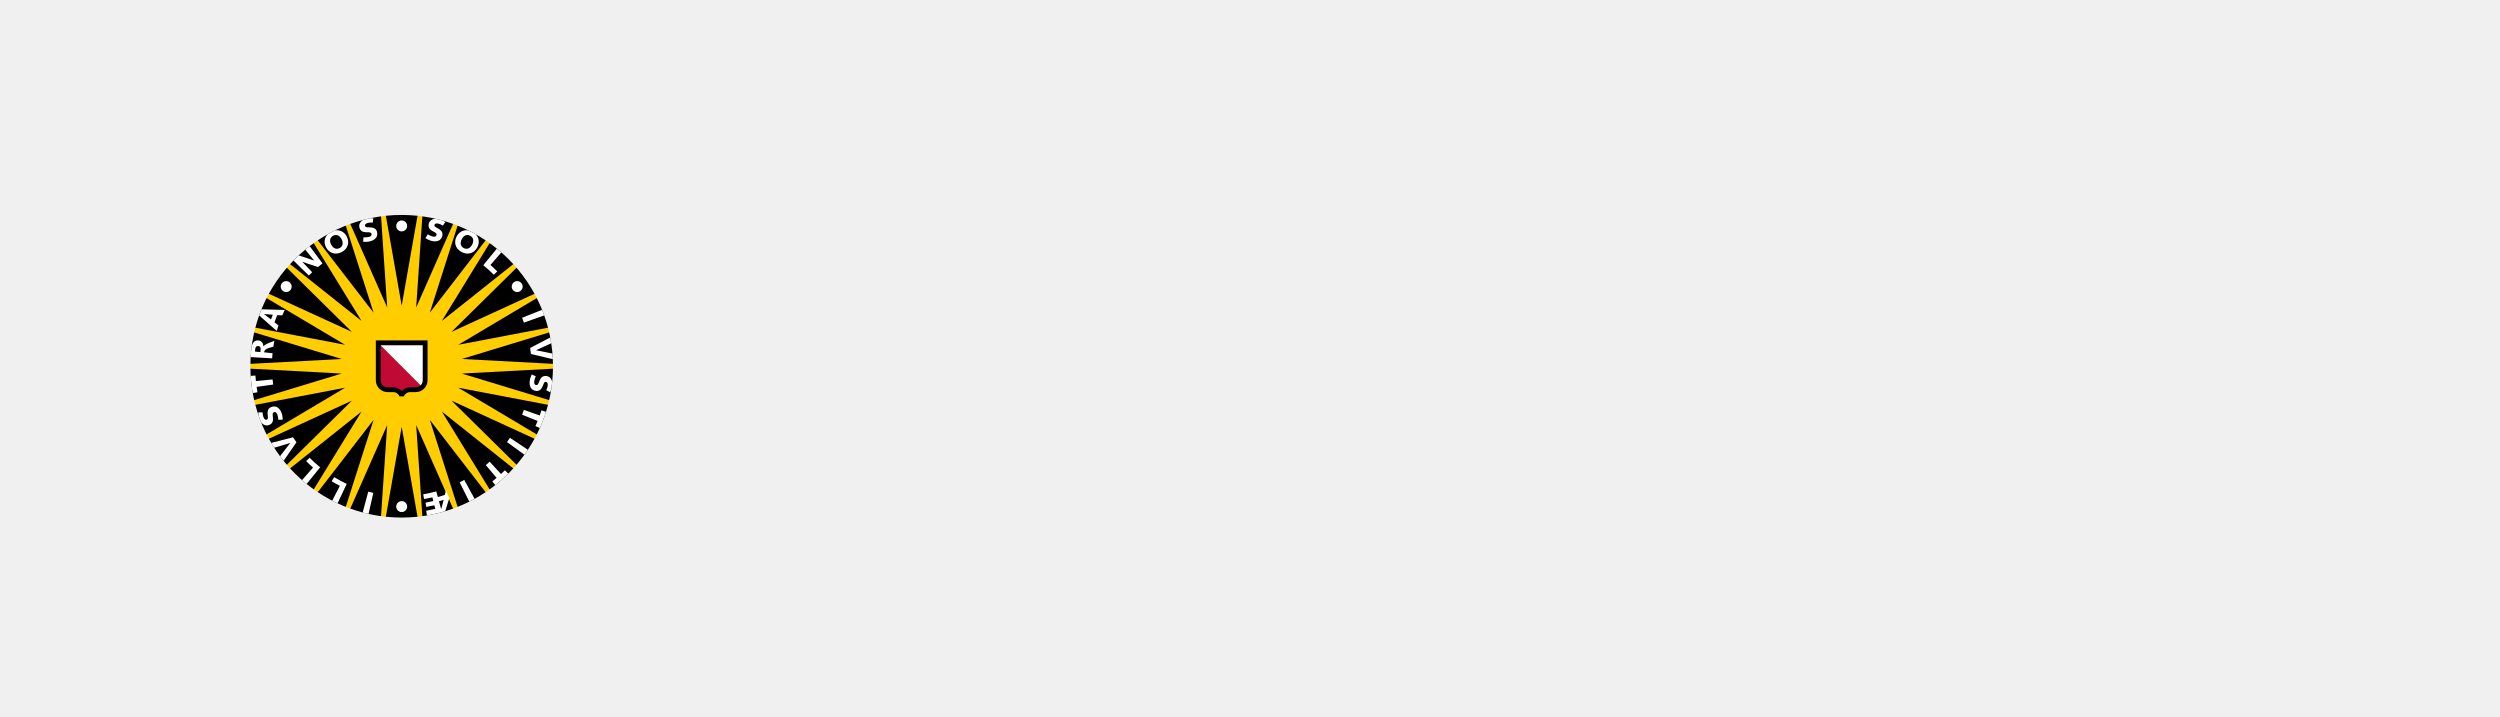
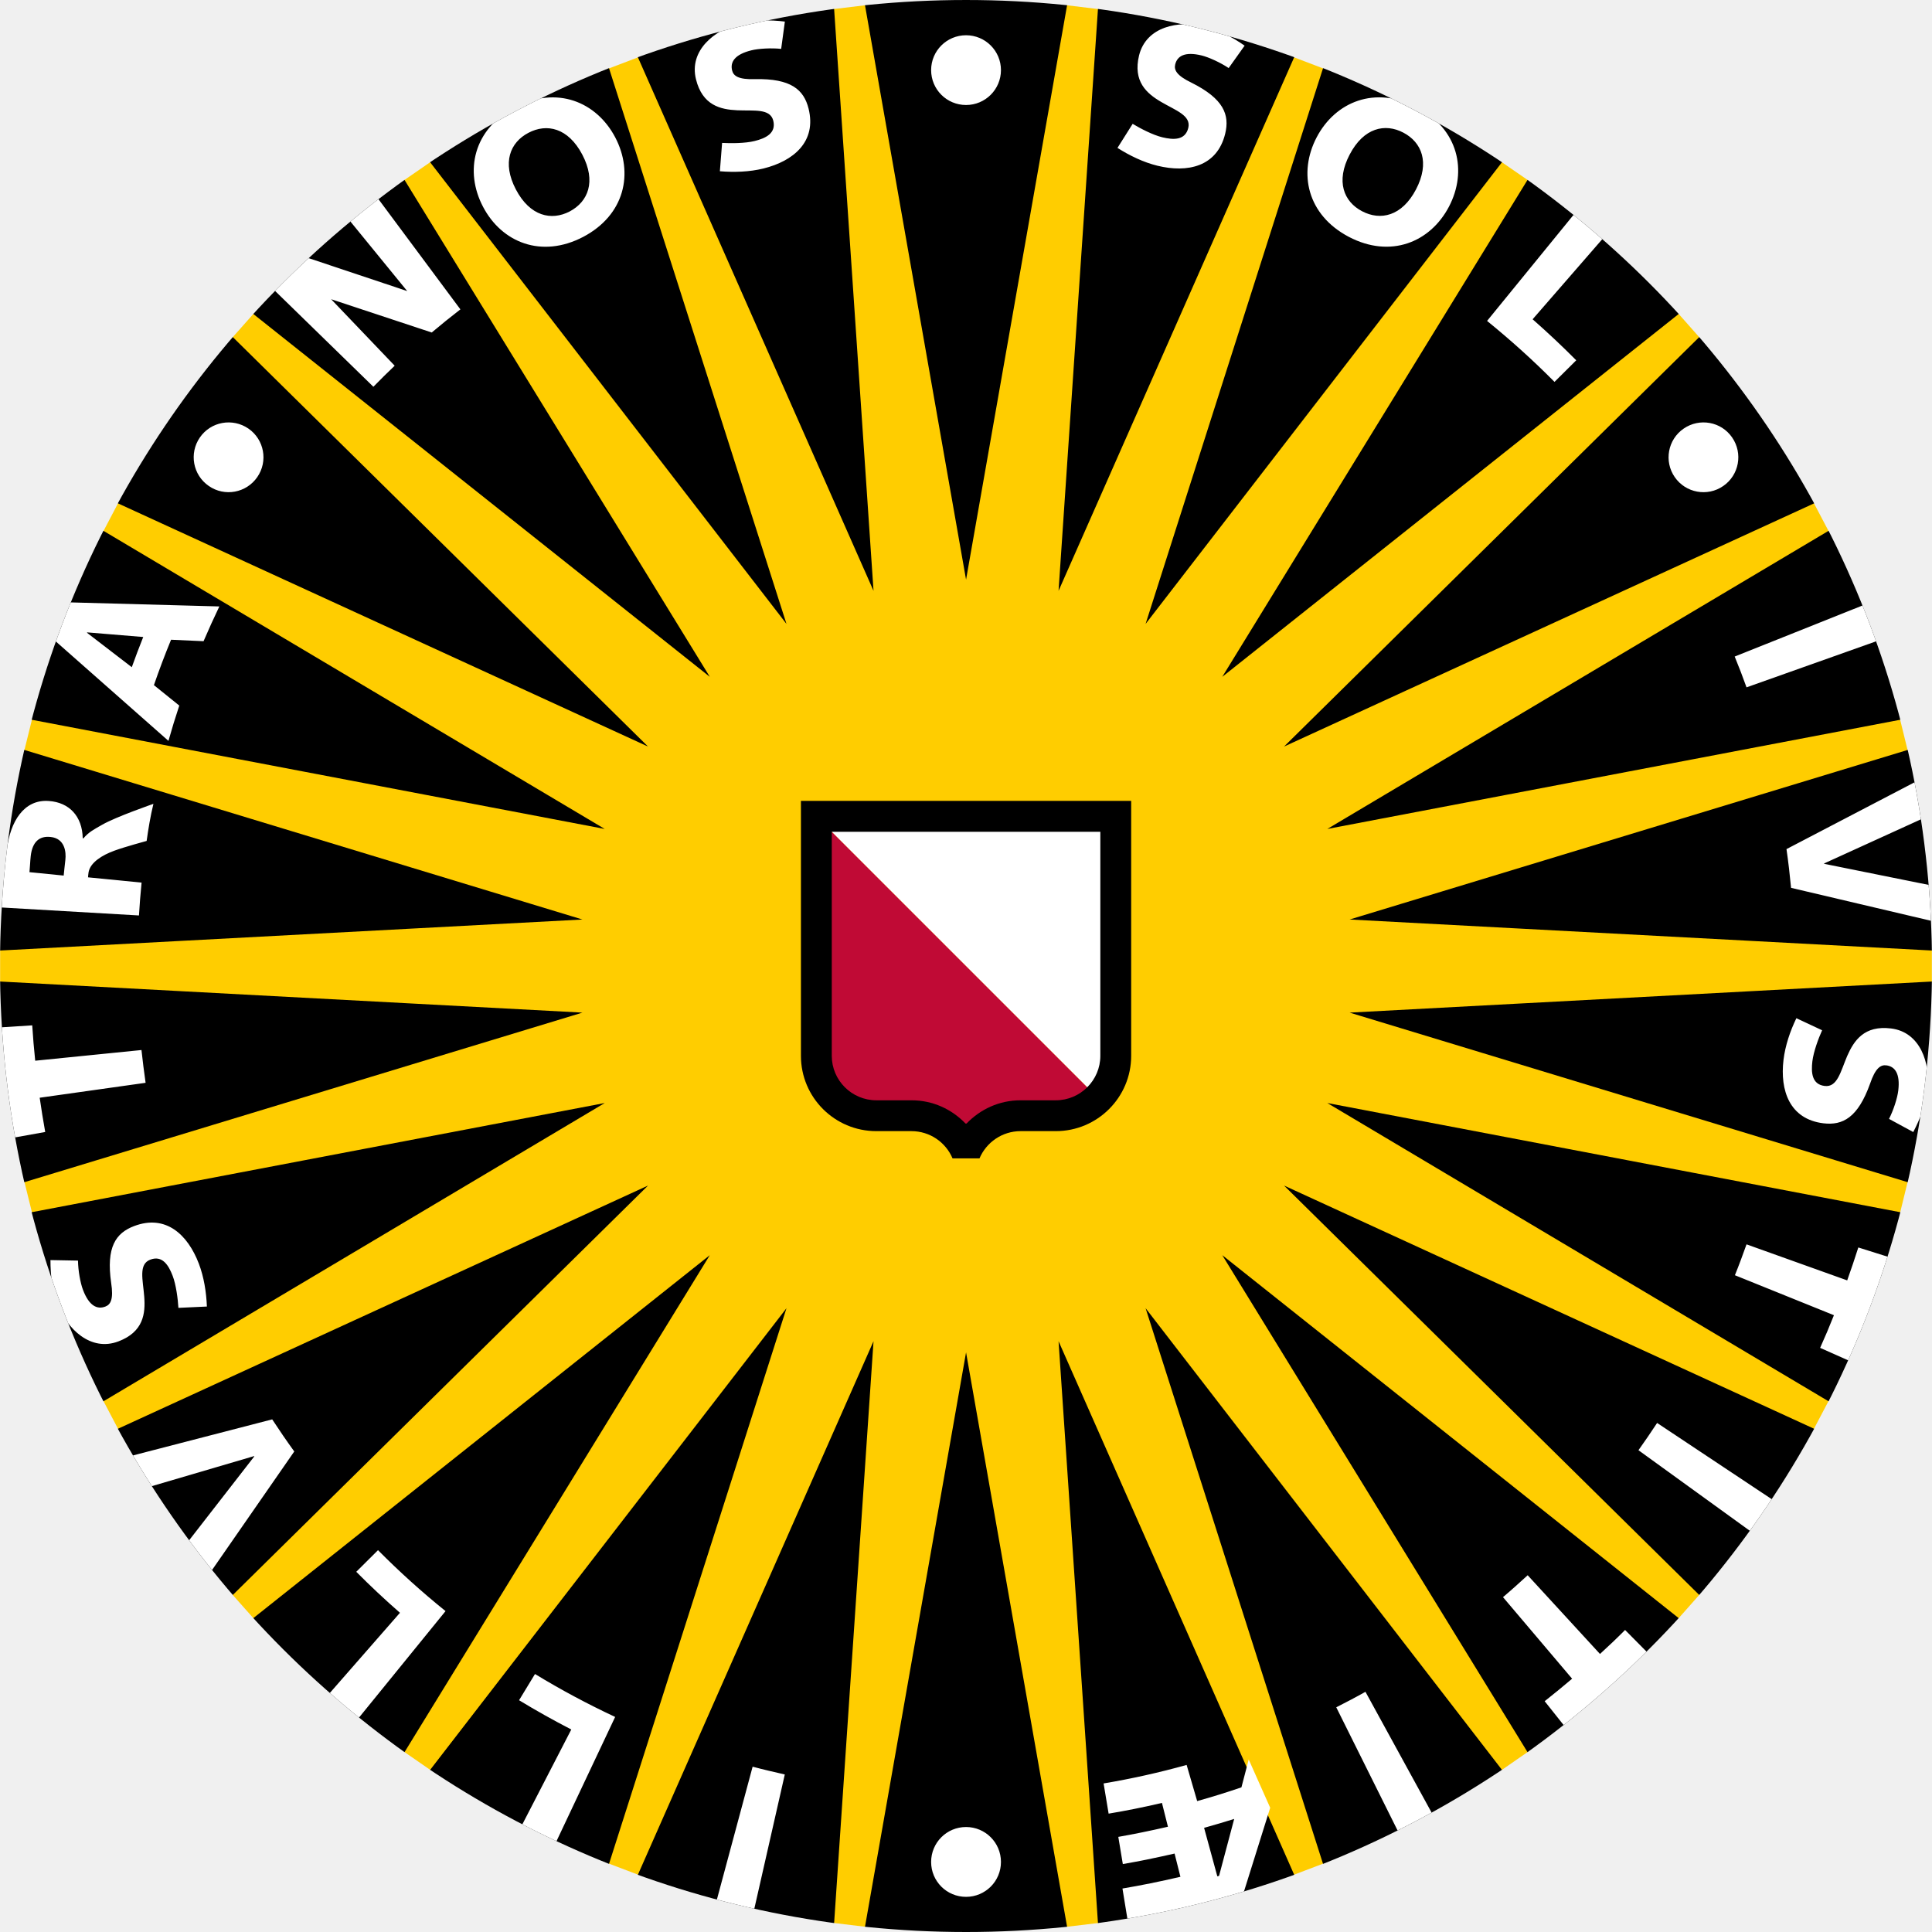
- <svg xmlns="http://www.w3.org/2000/svg" version="1.1" id="svg2" xml:space="preserve" width="593.385" height="170.079" viewBox="0 0 593.385 170.079">
+ <svg xmlns="http://www.w3.org/2000/svg" version="1.1" id="svg2" xml:space="preserve" width="71.824" height="71.824" viewBox="0 0 71.824 71.824">
  <defs id="defs6">
    <clipPath clipPathUnits="userSpaceOnUse" id="clipPath20">
      <path d="m 44.572,62.359 c 0,-14.875 12.06,-26.933 26.936,-26.933 v 0 c 14.874,0 26.932,12.058 26.932,26.933 v 0 c 0,14.874 -12.058,26.935 -26.932,26.935 v 0 c -14.876,0 -26.936,-12.061 -26.936,-26.935" id="path18" />
    </clipPath>
    <clipPath clipPathUnits="userSpaceOnUse" id="clipPath36">
      <path d="M 0,127.559 H 445.039 V 0 H 0 Z" id="path34" />
    </clipPath>
    <clipPath clipPathUnits="userSpaceOnUse" id="clipPath64">
      <path d="M 0,127.559 H 445.039 V 0 H 0 Z" id="path62" />
    </clipPath>
  </defs>
-   <g id="g8" transform="matrix(1.333333,0,0,-1.333333,0,170.0787)">
+   <g id="g8" transform="matrix(1.333333,0,0,-1.333333,-59.42933,119.0587)">
    <g id="g10" transform="translate(67.3135,88.3872)">
      <path d="M 0,0 0.511,0.655 1.377,0.76 2.031,0.247 H 6.352 L 7.006,0.76 7.87,0.655 8.383,0.001 l 4.197,-1.035 0.757,0.343 0.814,-0.31 0.341,-0.759 3.822,-2.004 0.817,0.149 0.716,-0.493 0.15,-0.82 3.236,-2.864 0.828,-0.052 0.576,-0.651 -0.049,-0.83 2.452,-3.551 0.794,-0.248 0.406,-0.771 -0.247,-0.793 1.532,-4.041 0.713,-0.43 0.207,-0.845 -0.429,-0.711 0.519,-4.289 0.588,-0.588 v -0.873 l -0.588,-0.586 -0.519,-4.285 0.431,-0.711 -0.207,-0.848 -0.713,-0.428 -1.532,-4.041 0.247,-0.793 -0.407,-0.773 -0.792,-0.246 -2.455,-3.555 0.049,-0.832 -0.576,-0.65 -0.828,-0.049 -3.231,-2.864 -0.151,-0.818 -0.715,-0.496 -0.818,0.152 -3.827,-2.007 -0.34,-0.76 -0.814,-0.309 -0.758,0.342 -4.191,-1.035 -0.513,-0.654 -0.865,-0.104 -0.653,0.514 H 2.035 l -0.654,-0.514 -0.864,0.104 -0.513,0.654 -4.196,1.035 -0.757,-0.342 -0.814,0.309 -0.342,0.76 -3.822,2.003 -0.817,-0.15 -0.717,0.496 -0.149,0.819 -3.236,2.865 -0.829,0.049 -0.578,0.65 0.049,0.832 -2.451,3.549 -0.794,0.248 -0.405,0.771 0.248,0.795 -1.533,4.041 -0.711,0.428 -0.209,0.848 0.43,0.709 -0.521,4.291 -0.588,0.586 v 0.873 l 0.588,0.588 0.52,4.283 -0.431,0.713 0.209,0.845 0.711,0.43 1.533,4.041 -0.248,0.793 0.405,0.772 0.793,0.248 2.455,3.554 -0.05,0.83 0.578,0.651 0.829,0.052 3.231,2.862 0.149,0.818 0.718,0.495 0.817,-0.151 3.827,2.008 0.341,0.759 0.814,0.31 0.757,-0.343 z" style="fill:#ffcd00;fill-opacity:1;fill-rule:nonzero;stroke:none" id="path12" />
    </g>
    <g id="g14">
      <g id="g16" clip-path="url(#clipPath20)">
        <g id="g22" transform="translate(80.7466,36.8184)">
          <path d="m 0,0 -6.66,15.08 1.114,-16.449 m -12.933,52.452 6.66,-15.081 -1.114,16.449 m -11.387,-4.32 10.074,-13.051 -5.016,15.707 m -10.028,-6.924 12.906,-10.258 -8.63,14.047 m -8.077,-9.117 14.985,-6.875 -11.739,11.576 m -5.664,-10.787 16.195,-3.086 -14.168,8.426 m -2.916,-11.828 16.463,0.877 -15.775,4.793 m 0,-12.182 15.775,4.793 -16.463,0.879 m 2.916,-11.83 14.168,8.43 -16.195,-3.086 m 5.664,-10.789 11.739,11.574 -14.985,-6.875 m 8.077,-9.115 8.63,14.049 L -29.29,7.217 M -19.262,0.295 -14.246,16 -24.32,2.949 M -12.933,-1.369 -11.819,15.08 -18.479,0 M -6.383,-1.469 -9.239,14.768 -12.096,-1.469 M 5.842,2.949 -4.233,16 0.782,0.295 M 10.809,7.217 -2.095,17.479 6.534,3.43 M 14.611,12.545 -0.373,19.42 11.365,7.846 m 5.662,10.789 -16.193,3.086 14.167,-8.43 M 17.918,25.121 1.456,24.242 17.23,19.449 m 0,12.182 L 1.456,26.838 17.918,25.961 M 15.001,37.789 0.834,29.363 17.027,32.449 M 11.365,43.236 -0.373,31.66 14.611,38.535 M 6.534,47.652 -2.095,33.605 10.809,43.863 M 0.782,50.787 -4.233,35.08 5.842,48.131 M -5.546,52.451 -6.66,36.002 0,51.083 m -6.383,1.469 -2.856,-16.238 -2.857,16.238" style="fill:#000000;fill-opacity:1;fill-rule:nonzero;stroke:none" id="path24" />
        </g>
        <g id="g26" transform="translate(51.7456,75.9922)">
          <path d="M 0,0 C 0.305,0.441 0.195,1.047 -0.247,1.352 -0.69,1.656 -1.296,1.547 -1.601,1.104 -1.906,0.662 -1.795,0.057 -1.352,-0.248 -0.911,-0.555 -0.305,-0.443 0,0 m 18.788,-38.613 c 0,-0.539 0.435,-0.973 0.974,-0.973 0.537,0 0.973,0.434 0.973,0.973 0,0.539 -0.436,0.974 -0.973,0.974 -0.539,0 -0.974,-0.435 -0.974,-0.974 M 39.521,0 c 0.304,-0.443 0.913,-0.555 1.354,-0.248 0.442,0.305 0.552,0.91 0.247,1.352 C 40.818,1.547 40.213,1.656 39.771,1.352 39.327,1.047 39.217,0.441 39.521,0 M 19.762,10.374 c 0.537,0 0.973,0.435 0.973,0.973 0,0.537 -0.436,0.972 -0.973,0.972 -0.539,0 -0.974,-0.435 -0.974,-0.972 0,-0.538 0.435,-0.973 0.974,-0.973 M 12.898,8.527 c 0.398,-0.033 0.826,-0.019 1.216,0.077 0.833,0.207 1.487,0.744 1.257,1.669 -0.131,0.525 -0.486,0.845 -1.497,0.822 -0.455,-0.014 -0.597,0.089 -0.634,0.24 -0.06,0.238 0.072,0.449 0.538,0.564 0.2,0.05 0.557,0.069 0.829,0.04 L 14.71,12.7 c -0.42,0.051 -0.834,0.051 -1.251,-0.052 -0.708,-0.178 -1.428,-0.752 -1.227,-1.558 0.18,-0.725 0.68,-0.842 1.151,-0.863 0.471,-0.02 0.917,0.056 1.004,-0.29 C 14.473,9.583 14.169,9.445 13.866,9.37 13.601,9.304 13.205,9.304 12.96,9.317 Z M 7.211,8.018 C 6.817,8.768 7.051,9.332 7.559,9.598 8.072,9.869 8.667,9.74 9.062,8.991 9.456,8.24 9.224,7.678 8.71,7.406 8.201,7.141 7.604,7.27 7.211,8.018 M 6.294,7.537 C 6.814,6.543 7.922,6.088 9.087,6.697 10.249,7.309 10.501,8.479 9.98,9.472 9.458,10.464 8.35,10.921 7.19,10.312 6.026,9.701 5.772,8.529 6.294,7.537 m -7.699,-30.664 c -0.016,0.4 -0.082,0.822 -0.225,1.197 -0.307,0.803 -0.917,1.385 -1.808,1.045 -0.506,-0.193 -0.78,-0.582 -0.636,-1.584 0.07,-0.453 -0.015,-0.603 -0.16,-0.658 -0.229,-0.09 -0.455,0.016 -0.625,0.463 -0.075,0.195 -0.137,0.547 -0.14,0.818 l -0.768,0.014 c 0,-0.426 0.049,-0.836 0.203,-1.238 0.261,-0.68 0.918,-1.325 1.694,-1.028 0.698,0.266 0.754,0.776 0.718,1.246 -0.036,0.469 -0.166,0.905 0.168,1.032 0.338,0.129 0.512,-0.157 0.624,-0.45 0.097,-0.253 0.146,-0.648 0.161,-0.894 z m 44.318,8.039 c -0.174,-0.359 -0.311,-0.764 -0.359,-1.162 -0.102,-0.852 0.169,-1.654 1.114,-1.768 0.536,-0.064 0.96,0.155 1.3,1.106 0.148,0.435 0.295,0.529 0.45,0.51 0.241,-0.028 0.393,-0.227 0.336,-0.702 -0.024,-0.207 -0.133,-0.548 -0.258,-0.791 l 0.676,-0.367 c 0.195,0.377 0.344,0.76 0.394,1.19 0.088,0.724 -0.195,1.601 -1.018,1.699 -0.744,0.09 -1.029,-0.338 -1.218,-0.768 -0.185,-0.433 -0.272,-0.879 -0.627,-0.836 -0.361,0.043 -0.381,0.377 -0.344,0.688 0.033,0.271 0.17,0.641 0.272,0.865 z M 30.458,8.993 c 0.393,0.751 0.988,0.878 1.496,0.611 C 32.467,9.335 32.7,8.772 32.307,8.02 31.914,7.271 31.316,7.143 30.804,7.412 c -0.509,0.266 -0.74,0.83 -0.346,1.581 m -0.92,0.481 C 29.017,8.48 29.271,7.309 30.436,6.697 c 1.16,-0.607 2.268,-0.152 2.79,0.842 0.52,0.992 0.266,2.164 -0.893,2.773 -1.165,0.61 -2.274,0.154 -2.795,-0.838 M 23.984,9.178 c 0.339,-0.215 0.724,-0.402 1.114,-0.497 0.833,-0.204 1.662,-0.033 1.889,0.892 0.128,0.526 -0.038,0.974 -0.943,1.425 -0.412,0.198 -0.488,0.355 -0.451,0.506 0.057,0.239 0.272,0.365 0.739,0.251 0.199,-0.049 0.525,-0.198 0.752,-0.351 l 0.445,0.625 c -0.348,0.242 -0.715,0.432 -1.132,0.536 -0.709,0.174 -1.612,-0.002 -1.811,-0.808 -0.176,-0.726 0.212,-1.062 0.619,-1.299 0.406,-0.238 0.837,-0.377 0.753,-0.724 C 25.871,9.381 25.537,9.401 25.234,9.474 24.968,9.538 24.618,9.722 24.407,9.849 Z M 0.39,5.293 3.237,2.518 C 3.432,2.719 3.629,2.912 3.831,3.105 L 2.059,4.959 4.864,4.031 C 5.126,4.252 5.392,4.467 5.663,4.676 L 3.291,7.867 2.5,7.244 4.18,5.186 1.271,6.158 M -4.743,-4.33 -3.18,-4.459 C -3.292,-4.74 -3.398,-5.018 -3.499,-5.301 l -1.248,0.959 z m -0.992,-0.149 3.258,-2.876 c 0.094,0.332 0.194,0.66 0.302,0.984 l -0.707,0.57 c 0.147,0.428 0.307,0.85 0.478,1.266 l 0.906,-0.041 c 0.14,0.324 0.287,0.65 0.44,0.969 L -5.36,-3.49 m -0.398,-6.545 c 0.387,-0.043 0.435,-0.408 0.406,-0.647 -0.015,-0.138 -0.034,-0.297 -0.046,-0.429 l -0.954,0.095 c 0.016,0.159 0.019,0.303 0.035,0.448 0.045,0.4 0.243,0.57 0.559,0.533 m -1.556,-1.955 4.015,-0.233 c 0.018,0.307 0.043,0.612 0.073,0.916 l -1.493,0.147 c 0.003,0.033 0.006,0.096 0.016,0.148 0.05,0.266 0.374,0.471 0.721,0.596 0.284,0.105 0.897,0.271 0.897,0.271 0.049,0.346 0.103,0.68 0.189,1.034 0,0 -1.05,-0.364 -1.428,-0.582 -0.241,-0.137 -0.375,-0.205 -0.525,-0.381 l -0.018,0.004 c -0.012,0.613 -0.375,1 -0.947,1.039 -0.697,0.051 -1.074,-0.58 -1.167,-1.348 l -0.173,0.014 m 0.256,-8.072 0.985,0.177 c -0.057,0.317 -0.108,0.637 -0.154,0.955 l 2.953,0.416 c -0.042,0.297 -0.083,0.616 -0.115,0.914 l -2.963,-0.298 c -0.035,0.33 -0.062,0.66 -0.083,0.986 l -0.991,-0.063 m 4.178,-12.828 2.999,0.881 0.006,-0.008 -1.912,-2.461 0.647,-0.832 2.379,3.43 c -0.212,0.293 -0.417,0.592 -0.615,0.895 l -4.028,-1.043 m 6.356,-7.385 2.505,3.082 c -0.658,0.531 -1.287,1.098 -1.883,1.699 L 2.76,-30.523 c 0.393,-0.397 0.799,-0.776 1.218,-1.143 l -2.045,-2.338 m 6.346,-4.164 1.699,3.598 c -0.767,0.359 -1.512,0.757 -2.235,1.197 l -0.444,-0.731 c 0.475,-0.289 0.961,-0.56 1.456,-0.816 l -1.434,-2.779 m 6.504,-2.365 0.883,3.89 c -0.295,0.067 -0.605,0.139 -0.897,0.217 l -1.035,-3.848 m 14.04,0.803 0.422,1.588 c -0.276,-0.086 -0.573,-0.174 -0.839,-0.248 l 0.369,-1.352 z m -2.532,-1.34 -0.161,0.988 c 0.519,0.088 1.037,0.192 1.616,0.327 l -0.163,0.648 c -0.524,-0.119 -0.976,-0.213 -1.443,-0.293 l -0.126,0.758 c 0.443,0.078 0.885,0.168 1.384,0.283 l -0.167,0.664 c -0.532,-0.125 -1.009,-0.219 -1.487,-0.299 l -0.14,0.842 c 0.779,0.131 1.552,0.303 2.315,0.516 l 0.294,-1.008 c 0.415,0.115 0.826,0.244 1.234,0.383 l 0.203,0.777 0.599,-1.346 -0.784,-2.503 m 5.356,2.238 -1.916,3.498 c -0.264,-0.149 -0.544,-0.295 -0.814,-0.432 l 1.777,-3.57 m 6.979,5.016 -0.703,0.71 c -0.226,-0.228 -0.46,-0.451 -0.7,-0.669 l -2.016,2.195 c -0.221,-0.203 -0.457,-0.416 -0.688,-0.611 l 1.927,-2.274 c -0.251,-0.215 -0.507,-0.422 -0.765,-0.627 l 0.621,-0.781 m 5.833,6.332 -3.319,2.207 c -0.165,-0.25 -0.345,-0.516 -0.52,-0.76 l 3.223,-2.332 m 3.857,7.686 -0.95,0.299 c -0.097,-0.307 -0.202,-0.614 -0.31,-0.918 l -2.807,1.005 c -0.1,-0.281 -0.21,-0.58 -0.324,-0.861 l 2.761,-1.115 c -0.121,-0.307 -0.251,-0.613 -0.385,-0.91 l 0.917,-0.408 m 2.262,13.285 -3.066,0.619 -0.002,0.01 2.837,1.293 -0.179,1.041 -3.707,-1.934 c 0.053,-0.361 0.093,-0.719 0.128,-1.08 l 4.049,-0.953 m -1.918,8.881 -3.703,-1.479 c 0.116,-0.281 0.23,-0.578 0.33,-0.859 l 3.75,1.332 M 37.599,6.746 35.559,4.4 C 35.978,4.031 36.384,3.65 36.775,3.256 L 36.169,2.654 c -0.596,0.602 -1.223,1.166 -1.88,1.7 l 2.505,3.072" style="fill:#ffffff;fill-opacity:1;fill-rule:nonzero;stroke:none" id="path28" />
        </g>
      </g>
    </g>
    <g id="g30">
      <g id="g32" clip-path="url(#clipPath36)">
        <g id="g38" transform="translate(75.2007,58.668)">
          <path d="m 0,0 c -0.304,-0.311 -0.725,-0.502 -1.192,-0.502 h -0.981 c -0.549,0 -1.036,-0.266 -1.34,-0.676 h -0.361 c -0.304,0.41 -0.792,0.676 -1.341,0.676 h -0.979 c -0.922,0 -1.668,0.746 -1.668,1.668 v 6.695" style="fill:#c00a35;fill-opacity:1;fill-rule:nonzero;stroke:none" id="path40" />
        </g>
        <g id="g42" transform="translate(67.3384,66.5293)">
          <path d="m 0,0 h 8.338 v -6.695 c 0,-0.457 -0.181,-0.866 -0.476,-1.166" style="fill:#ffffff;fill-opacity:1;fill-rule:nonzero;stroke:none" id="path44" />
        </g>
        <g id="g46" transform="translate(75.2515,66.1016)">
          <path d="m 0,0 h -7.488 v -6.246 c 0,-0.682 0.556,-1.24 1.243,-1.24 h 0.979 c 0.598,0 1.126,-0.25 1.508,-0.649 h 0.027 c 0.383,0.399 0.911,0.649 1.507,0.649 h 0.981 c 0.687,0 1.243,0.558 1.243,1.24 z m 0.86,-6.246 c 0,-1.16 -0.943,-2.1 -2.103,-2.1 h -0.981 c -0.514,0 -0.956,-0.314 -1.145,-0.759 h -0.752 c -0.188,0.445 -0.629,0.759 -1.145,0.759 h -0.979 c -1.162,0 -2.103,0.94 -2.103,2.1 V 0.863 H 0.86 Z" style="fill:#000000;fill-opacity:1;fill-rule:nonzero;stroke:none" id="path48" />
        </g>
      </g>
    </g>
  </g>
</svg>
